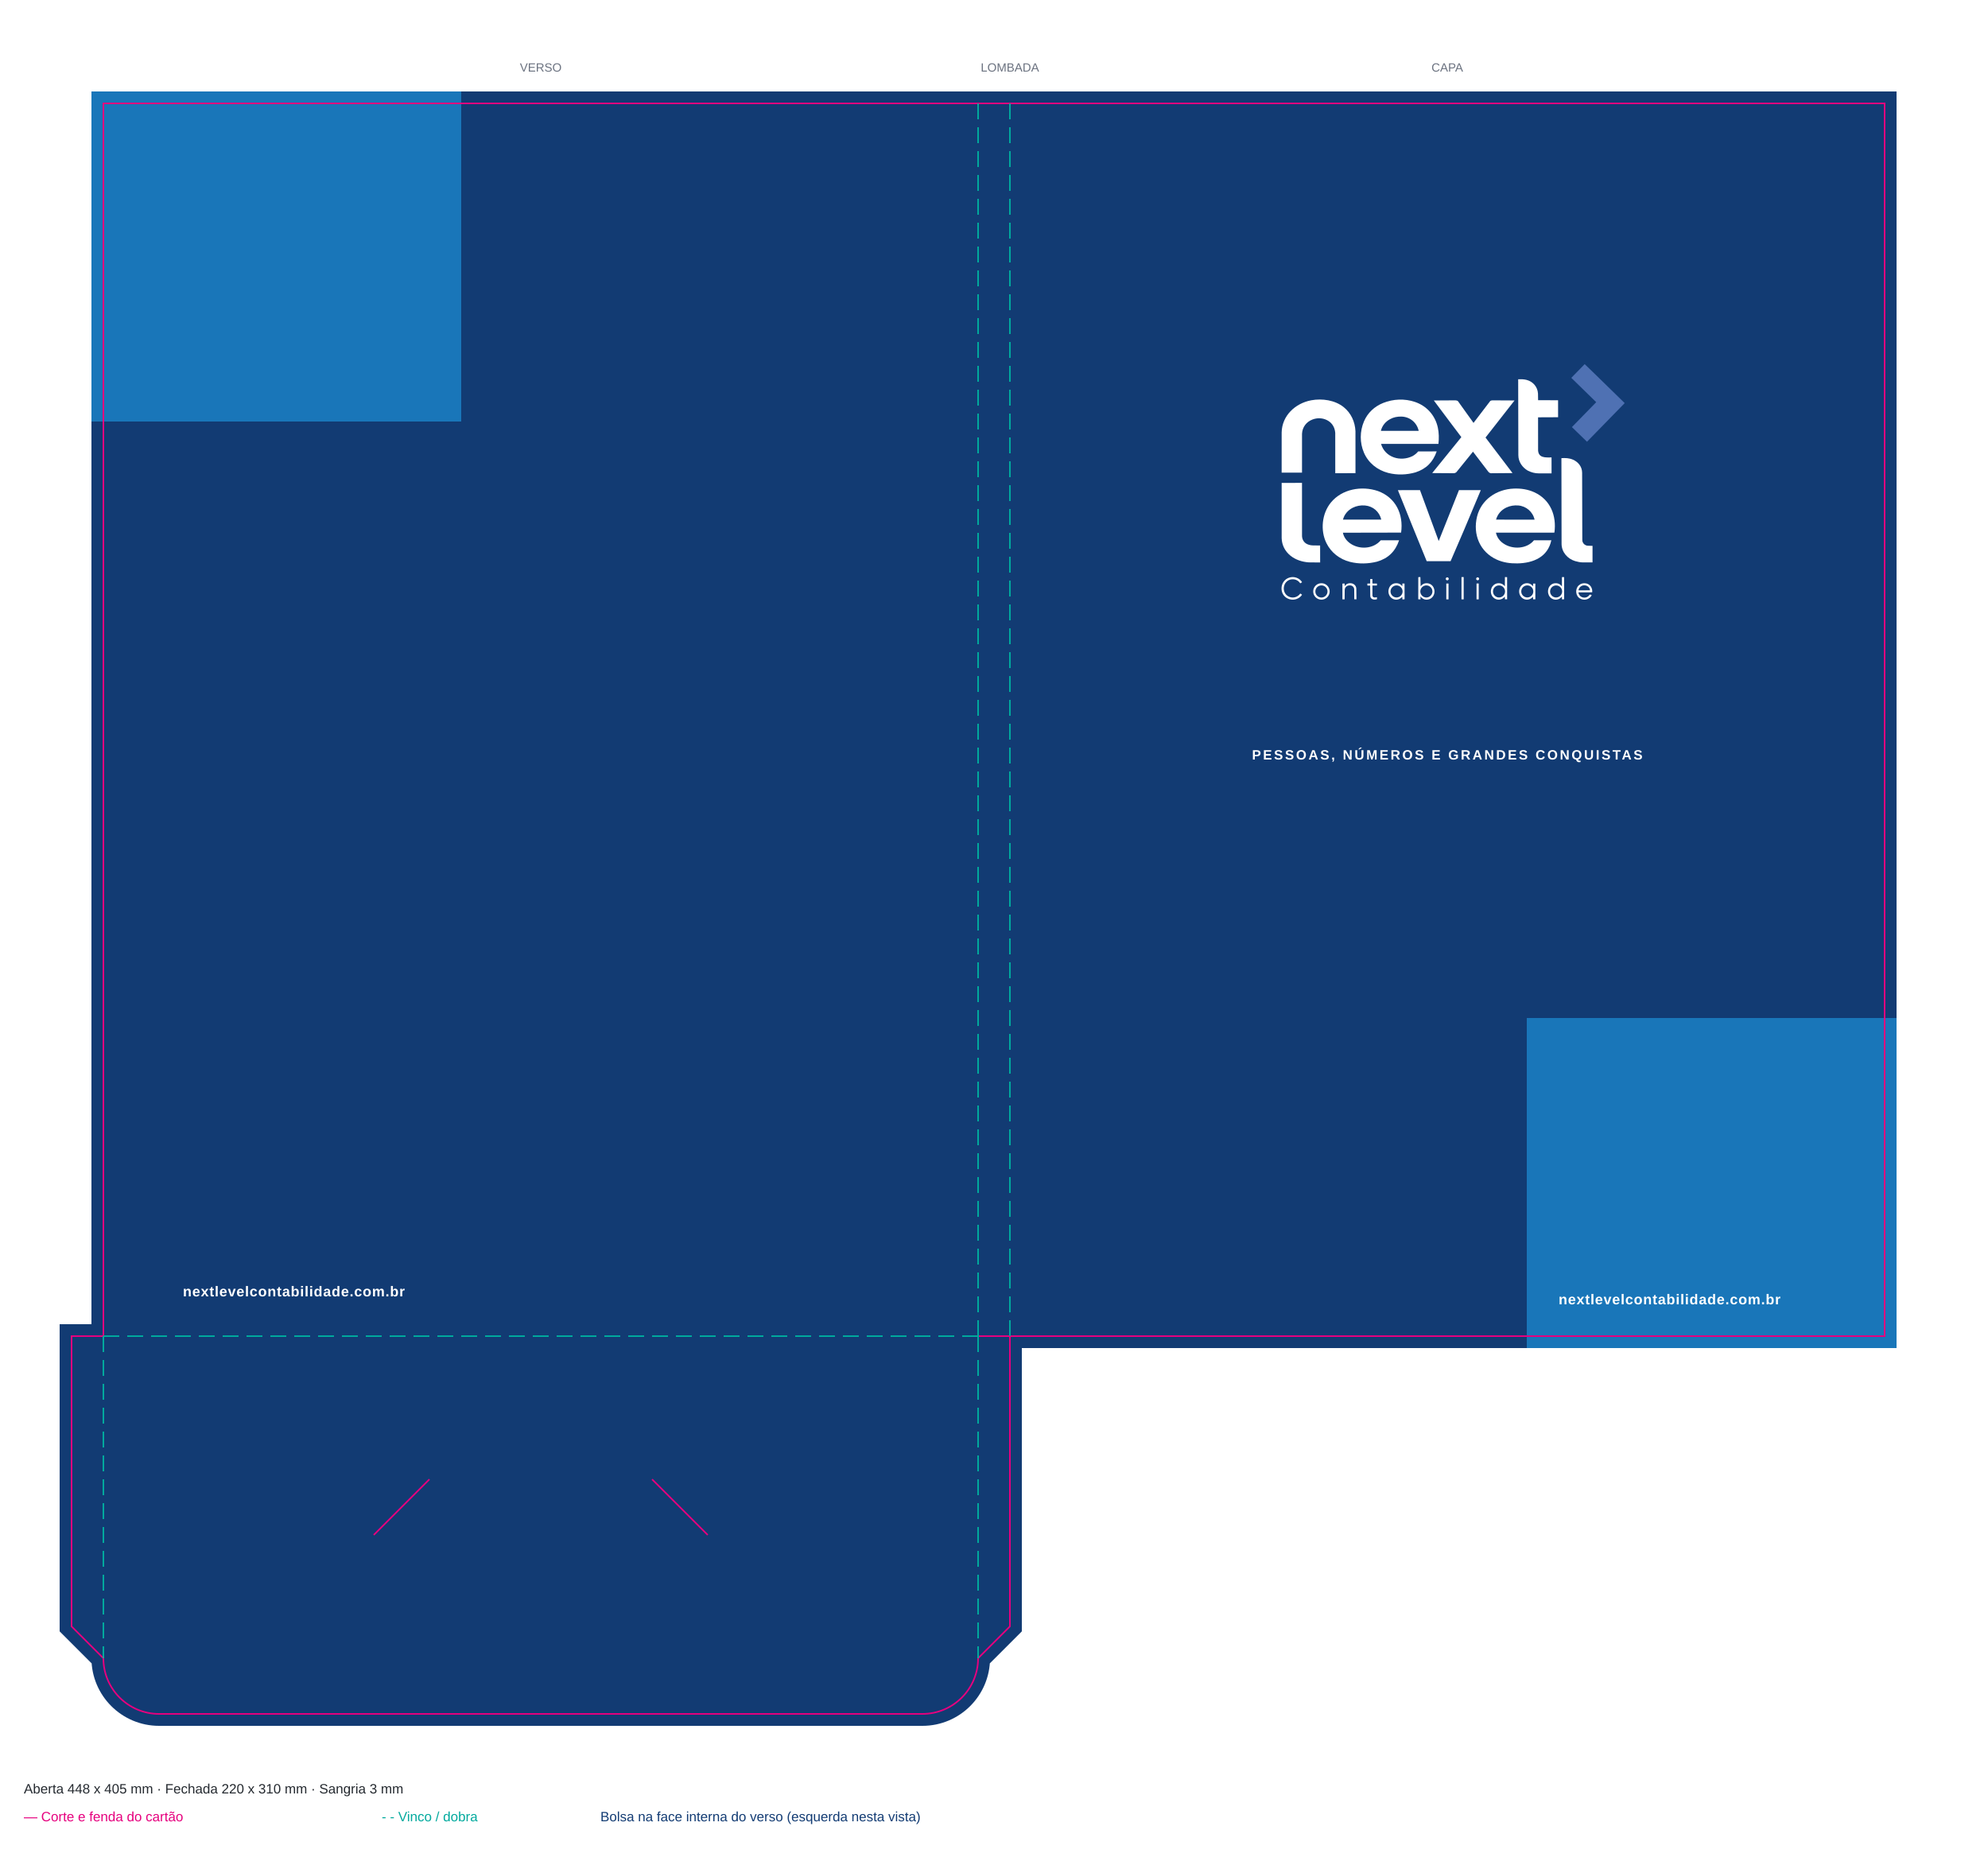
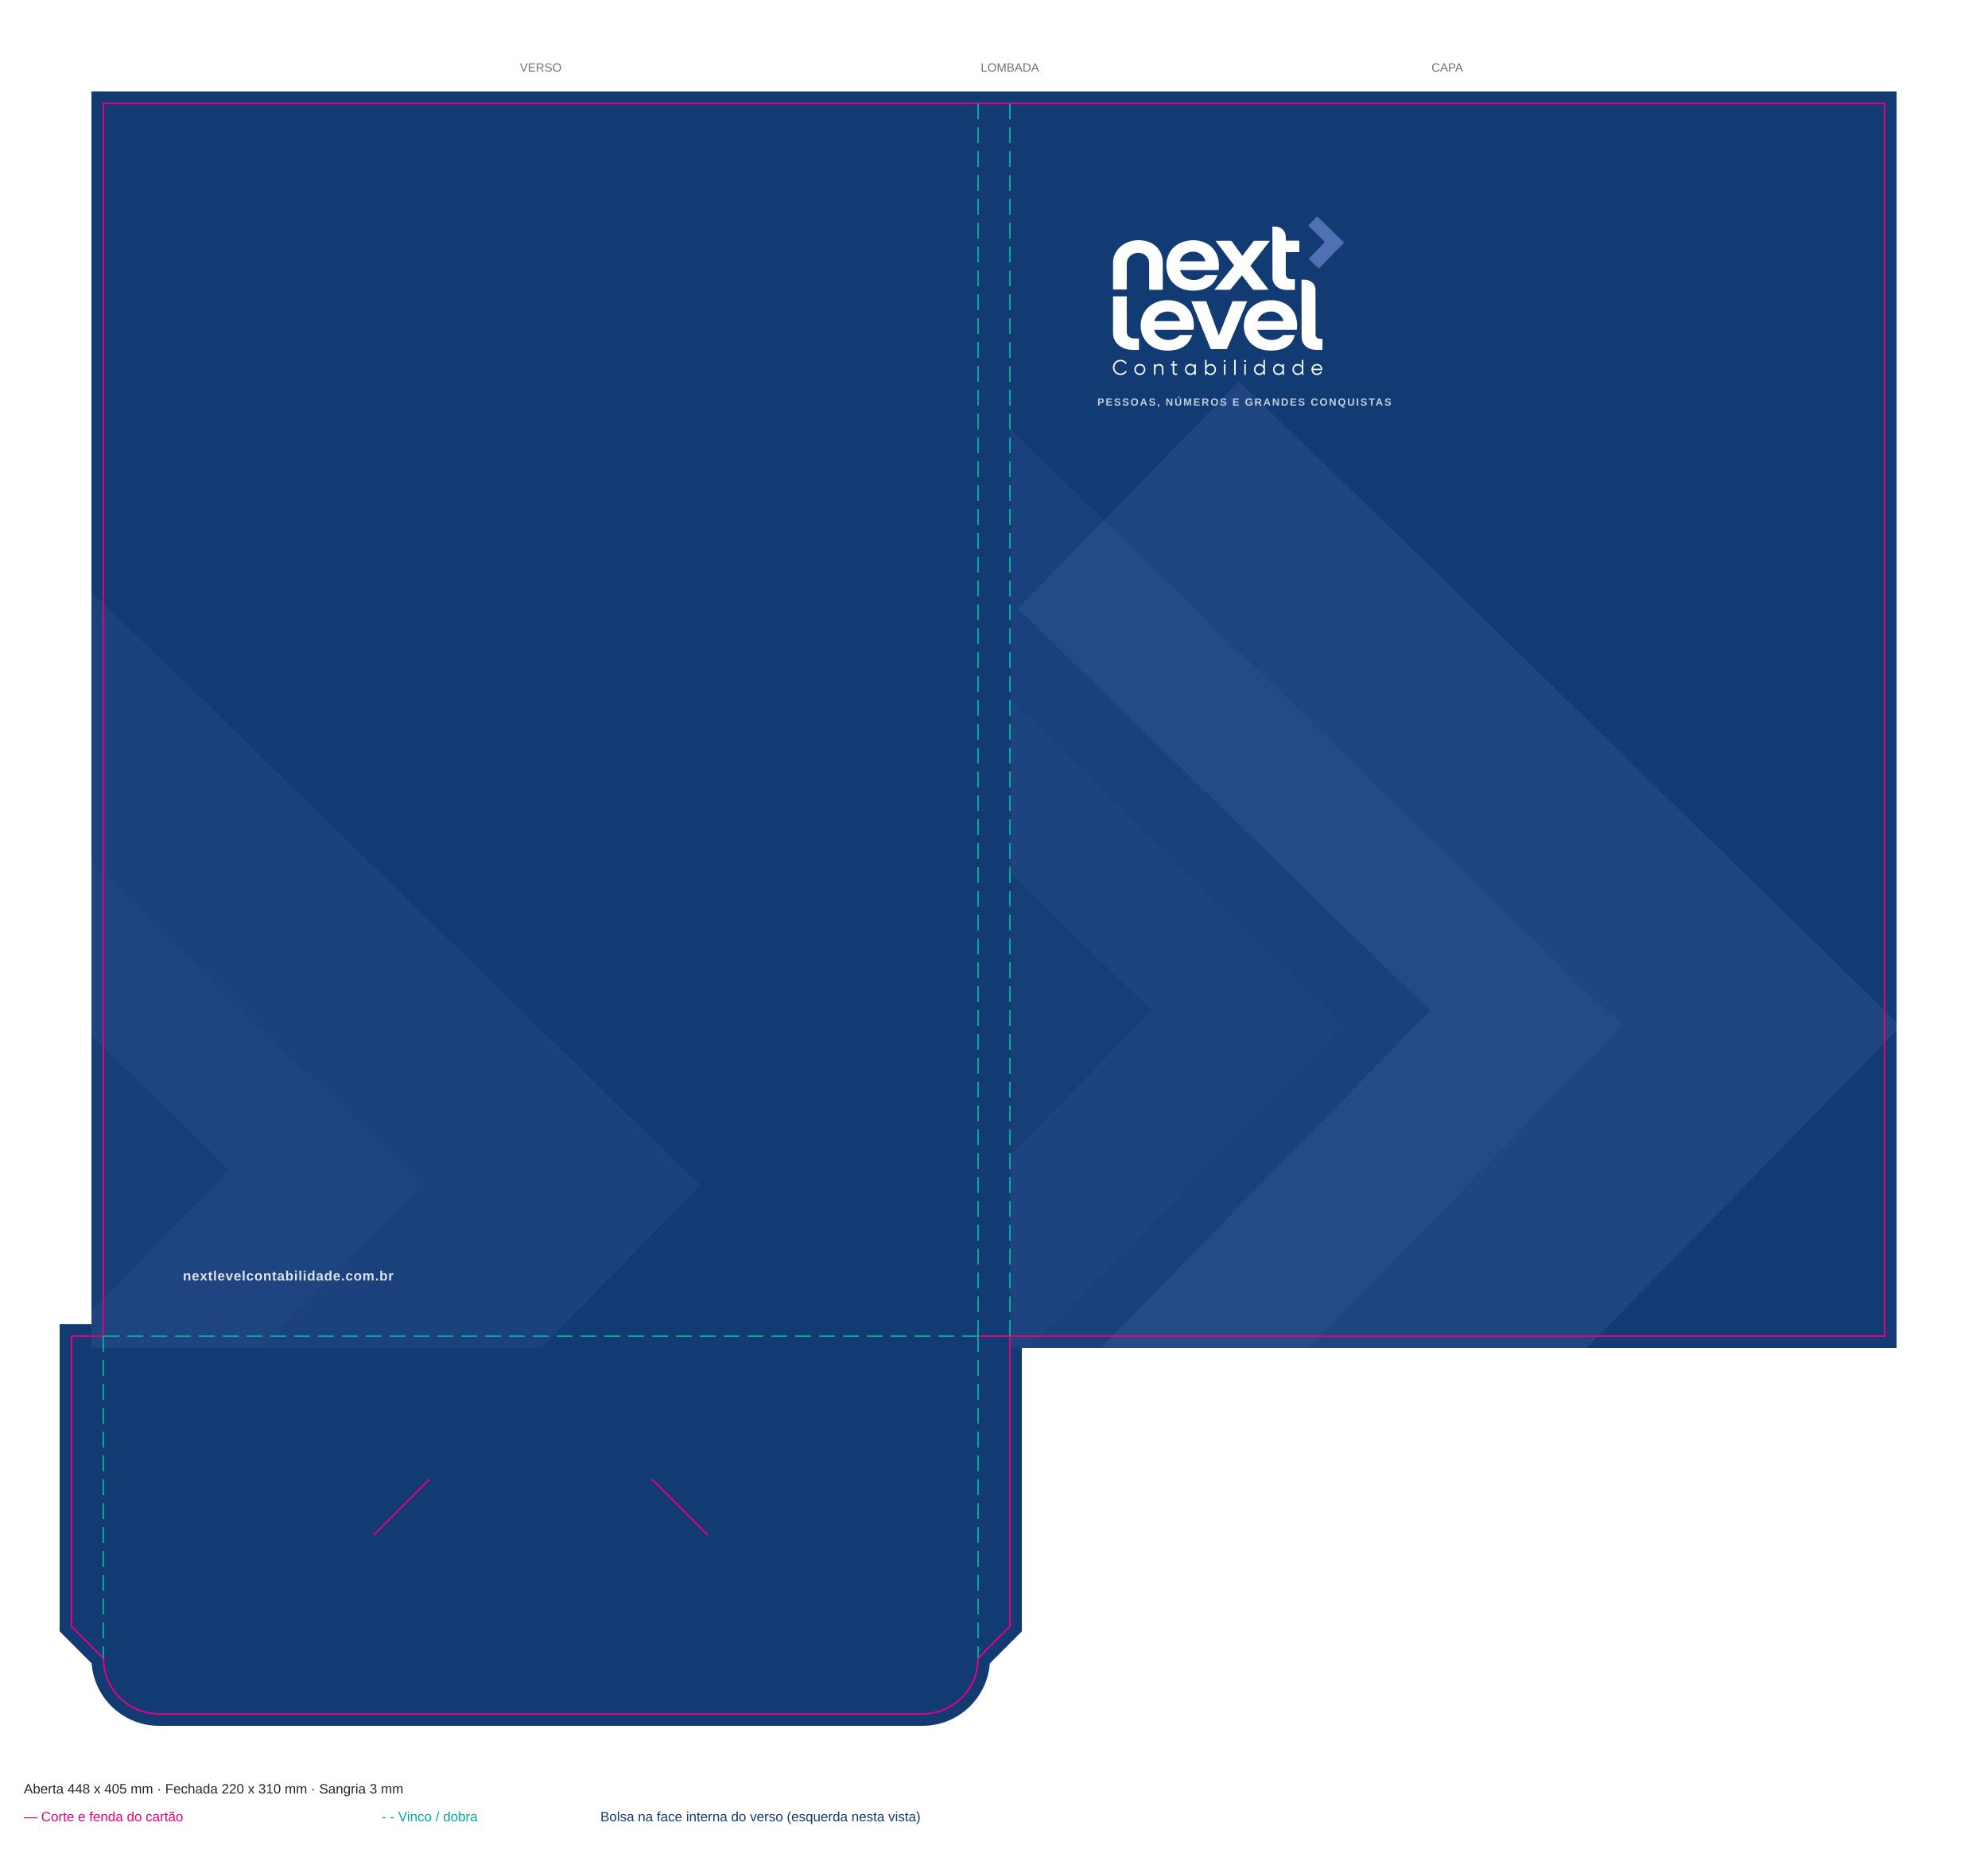
<svg xmlns="http://www.w3.org/2000/svg" width="500mm" height="470mm" viewBox="-26 -26 500 470">
  <style>text{font-family:Montserrat,'Segoe UI',Arial,sans-serif}</style>
+   <defs>
+     <clipPath id="clip-capa">
+       <rect x="228" y="-3" width="223" height="316" />
+     </clipPath>
+     <clipPath id="clip-verso">
+       <rect x="-3" y="-3" width="223" height="316" />
+     </clipPath>
+   </defs>
  <rect x="-26" y="-26" width="500" height="470" fill="#FFFFFF" />
  <g id="ARTE">
    <path d="M0 0 H448 V310 H228 V383 L220 391 A14 14 0 0 1 206 405 H14 A14 14 0 0 1 0 391 L-8 383 V310 H0 Z" fill="#123B73" stroke="#123B73" stroke-width="6" stroke-linejoin="miter" />
-     <rect x="-3" y="-3" width="93" height="83" fill="#1976B9" />
-     <rect x="358" y="230" width="93" height="83" fill="#1976B9" />
-     <g transform="translate(290.5 62) scale(0.10282)">
+     <g id="grafismo-capa" clip-path="url(#clip-capa)">
+       <polygon transform="translate(90 70) scale(1.7) translate(-765.38 -34.71)" points="803.78 224.51 766.87 188.68 826.34 127.76 765.38 68.26 798.09 34.71 823.43 59.16 895.99 130.02 803.78 224.51" fill="#4f71b3" fill-opacity="0.07" />
+       <polygon transform="translate(160 70) scale(1.7) translate(-765.38 -34.71)" points="803.78 224.51 766.87 188.68 826.34 127.76 765.38 68.26 798.09 34.71 823.43 59.16 895.99 130.02 803.78 224.51" fill="#4f71b3" fill-opacity="0.13" />
+       <polygon transform="translate(230 70) scale(1.7) translate(-765.38 -34.71)" points="803.78 224.51 766.87 188.68 826.34 127.76 765.38 68.26 798.09 34.71 823.43 59.16 895.99 130.02 803.78 224.51" fill="#4f71b3" fill-opacity="0.22" />
+     </g>
+     <g id="grafismo-verso" clip-path="url(#clip-verso)">
+       <polygon transform="translate(-72 110) scale(1.7) translate(-765.38 -34.71)" points="803.78 224.51 766.87 188.68 826.34 127.76 765.38 68.26 798.09 34.71 823.43 59.16 895.99 130.02 803.78 224.51" fill="#4f71b3" fill-opacity="0.14" />
+       <polygon transform="translate(-142 110) scale(1.7) translate(-765.38 -34.71)" points="803.78 224.51 766.87 188.68 826.34 127.76 765.38 68.26 798.09 34.71 823.43 59.16 895.99 130.02 803.78 224.51" fill="#4f71b3" fill-opacity="0.07" />
+     </g>
+     <g transform="translate(250 26) scale(0.06927)">
      <polygon fill="#4f71b3" points="803.78 224.51 766.87 188.68 826.34 127.76 765.38 68.26 798.09 34.71 823.43 59.16 895.99 130.02 803.78 224.51" />
      <path fill="#FFFFFF" d="M390.86,248.19l45.27-.07c-9.33,26.44-25.3,42.53-51.86,51.33-21.87,6.16-44.62,7-66.76,1.33-26.45-6.78-48.52-24.34-59.36-49.53-10.48-24.35-10.25-52.11.05-76.4,8.96-21.12,25.65-36.63,46.88-45.15,24.79-9.96,52.56-11.08,77.81-2.56,29.03,9.8,49.69,33.14,56.06,62.99,2.78,13.03,2.89,26.08,1.46,39.68l-140.4.02c9.7,33.27,47.76,44.52,77.47,29.58,5.1-3.06,9.35-6.3,13.39-11.23ZM392.07,197.83c-4.59-20.93-22.33-34.6-42.78-34.86-9.69-.12-18.79,1.59-27.16,6.29-11.32,6.02-19.53,16.1-22.56,28.65l92.5-.08Z" />
      <path fill="#FFFFFF" d="M568.95,301.56c-3.85-.46-5.53-2.34-7.46-4.85l-36.6-47.9-39.22,48.42c-1.78,2.71-4.28,3.9-7.57,4.29l-52.97-.38,71.28-87.94-28.34-37.56-38.95-52.03,52.79-.32c2.23.35,4.18.45,6,1.72l38.28,53.41,40.9-53.52c1.62-1.21,3.34-1.39,5.36-1.63l54.09.31-70.97,90.68,66.04,86.89-52.67.42Z" />
      <path fill="#FFFFFF" d="M674.04,465.58l42.46-.11c-8.43,40.59-43.6,55.95-83.21,56.6-17.43.28-34.27-2.09-50.11-9.22-41.6-18.74-59.08-61.99-48.33-105.38,10.3-41.59,47.84-66.71,89.94-68.4,17.66-.71,34.47,1.93,50.4,9.16,39.02,18.03,54.62,57.1,48.87,98.57l-143,.09c2.23,11.07,8.98,20.3,18.38,26.54,21.82,15.04,56.89,13.76,74.6-7.85ZM675.55,415.05c-4.24-19.13-20.38-33.14-40.09-34.68-10.01-.79-19.51.79-28.62,4.91-12.44,5.8-21.81,16.13-25.53,29.74l94.23.03Z" />
      <path fill="#FFFFFF" d="M224.14,472.87c22.33,15.99,56.69,14.35,75.2-7.35h44.81c-9.22,27.45-26.68,44.29-54.08,52.3-21.72,5.37-44.1,6.03-65.93.54-25.29-6.36-46.48-22.87-57.88-46.18-15.09-30.84-11.05-71.99,11.01-98.92,27.19-33.19,75.31-41.69,115.05-28.2,43.32,15.83,63.06,56.35,56.75,101.66l-85.2.2h-8.85s-48.33.1-48.33.1c2.16,10.57,8.51,19.44,17.45,25.84ZM300.55,414.95c-4.58-19.64-20.32-32.77-39.6-34.52-10.68-.97-21.05.89-30.64,5.73-11.42,5.99-20.19,15.95-23.42,28.87l93.65-.07Z" />
      <polygon fill="#FFFFFF" points="543.97 342.93 502.52 441.49 470.12 516.59 411.64 516.58 376.64 430.72 341.21 342.95 395.23 342.81 441.04 467.33 467.48 401.07 490.57 342.88 543.97 342.93" />
      <path fill="#FFFFFF" d="M684.16,246.13c1.47,17.5,16.37,17.21,32.88,16.71l.04,39.01-31.23.03c-9.54,0-17.97-2.34-26.57-6.52-13.55-7.77-23.4-21.56-23.44-38.18l-.39-185.46c7.39-.17,13.93-.19,20.63,1.57,15.71,4.12,26.75,16.97,27.82,33.15l.27,16.51,48.86.08.04,41.54-48.98.22.07,81.35Z" />
      <path fill="#FFFFFF" d="M817.31,479.14l-.03,40.44-24.2.03c-6.48,0-11.99-1.53-18.37-3.19-18.52-5.57-33.1-21.82-33.14-42.32l-.37-209.44c9.55-.66,18.88-.26,27.96,3.57,13.05,5.51,22.64,17.31,22.68,32.08l.45,164.53c.02,8.07,6.8,13.86,13.86,14.04l11.17.27Z" />
      <path fill="#FFFFFF" d="M168.64,172.13c-11.52-6.1-24.47-6.47-36.24-2.04-14.96,5.62-24.94,18.69-25.71,34.88l-.03,95.11-49.8-.06.02-98.18c.77-41.18,33.35-71.43,72.38-78.71,26.66-4.98,58.29-.34,79.58,16.93,17.87,14.49,27.48,35.62,28.57,58.74l.06,102.6-49.45.08-.07-98.74c-1.11-13.21-7.42-24.3-19.32-30.6Z" />
      <path fill="#FFFFFF" d="M150.96,478.26l.06,41.56-28.47-.29c-16.1-1.32-31.31-6.2-43.87-16.13-13.41-10.8-21.26-25.67-21.79-43.09v-135.12s49.74-.04,49.74-.04l.06,130.5c.56,8.75,5.03,15.72,12.7,19.32,5.04,2.28,10.45,3.26,16.07,3.16l15.49.13Z" />
      <path fill="#FFFFFF" d="M102.4,595.76c1.75.71,2.71,1.75,4.39,3.04-6.71,9.79-18.65,14.14-30.28,10.97-11.76-3.2-19.52-13.1-19.97-25.28-.46-12.67,7.15-23.85,18.76-27.6,11.92-3.85,25.04.59,31.58,11.18l-4.53,2.81c-4.79-7.5-13.07-10.95-21.9-9.72-7.89,1.1-14.87,6.95-17.35,15.18-3.24,10.72,1.09,21.86,10.8,26.77,9.76,4.93,21.88,2.23,28.51-7.35Z" />
      <path fill="#FFFFFF" d="M211.11,587.39l-.23,22.55h-5.36s-.02-38.49-.02-38.49l5.45-.1.21,6.45c2.77-4.83,7.3-7.16,12.87-7.32,8.19-.23,15.39,5.25,15.5,13.73l.31,25.71h-5.29s-.18-23.85-.18-23.85c-.04-5.73-4.16-9.79-9.55-10.21-7.28-.57-13.64,3.74-13.72,11.53Z" />
      <path fill="#FFFFFF" d="M289.94,604.72l.06,4.97c-3.05.91-6.39,1.22-9.63.38-3.97-1.03-6.73-4.23-6.77-8.44l-.21-25.39-6.63.07c-.38-1.53-.33-3.09-.17-4.96l6.83-.08.03-10.97h5.32s.15,10.97.15,10.97l10.97.09c.25,1.65.27,3.06.02,4.85l-11.02-.05.04,24.22c0,2.82,2.04,4.88,4.79,4.99,2.07.08,3.56-.05,6.21-.66Z" />
      <rect fill="#FFFFFF" x="472.26" y="580.09" width="54.45" height="5.37" transform="translate(-83.4319 1082.096) rotate(-89.9839)" />
      <rect fill="#FFFFFF" x="459.64" y="571.35" width="5.41" height="38.69" />
      <rect fill="#FFFFFF" x="516.91" y="587.99" width="38.71" height="5.32" transform="translate(-54.6185 1126.656) rotate(-89.9756)" />
      <circle fill="#FFFFFF" cx="461.95" cy="559.78" r="3.65" />
      <circle fill="#FFFFFF" cx="536.3" cy="559.74" r="3.63" />
      <path fill="#FFFFFF" d="M677.42,609.8l-5.47.12-.35-6.3c-4.07,4.82-9.37,7.35-15.4,7.17-5.83-.18-11.34-3.09-14.87-8.4-5.27-7.92-4.7-18.57,1.75-25.76,7.82-8.7,21.88-8.14,28.44,1.26.83-2.49.3-4.31.38-6.44h5.49s.03,38.35.03,38.35ZM672.45,590.6c0-8.14-6.6-14.74-14.74-14.74s-14.74,6.6-14.74,14.74,6.6,14.74,14.74,14.74,14.74-6.6,14.74-14.74Z" />
      <path fill="#FFFFFF" d="M357.55,609.46c-1.59,1.06-3.65.56-5.48.43-.02-2.05.34-3.89-.52-6.11-7.19,9.2-20.97,9.43-28.57.45-4.97-5.88-6.09-13.79-3.69-20.98,2.23-6.67,7.91-11.2,13.83-12.34,7.46-1.44,14.27,1.01,18.45,6.74.84-2.2.56-3.99.46-6.24h5.4s.13,38.06.13,38.06ZM352.69,590.65c0-8.15-6.61-14.76-14.76-14.76s-14.76,6.61-14.76,14.76,6.61,14.76,14.76,14.76,14.76-6.61,14.76-14.76Z" />
      <path fill="#FFFFFF" d="M425.67,604.46c-4.12,4.71-9.53,6.48-15.17,6.34-5.49-.13-10.34-3.09-14.11-7.87l.16,6.83c-1.95.43-3.64.41-5.52,0l.07-53.95c1.61-.45,3.19-.34,5.18-.19l.56,22.41c4.04-5.29,9.07-7.66,14.97-7.53,5.7.13,10.93,2.47,14.75,7.34,5.66,7.83,5.75,19.04-.88,26.61ZM425.64,590.67c0-8.17-6.62-14.79-14.79-14.79s-14.79,6.62-14.79,14.79,6.62,14.79,14.79,14.79,14.79-6.62,14.79-14.79Z" />
      <path fill="#FFFFFF" d="M174.29,590.64c0,11.11-9.01,20.12-20.12,20.12s-20.12-9.01-20.12-20.12,9.01-20.12,20.12-20.12,20.12,9.01,20.12,20.12ZM169.03,590.7c0-8.21-6.65-14.86-14.86-14.86s-14.86,6.65-14.86,14.86,6.65,14.86,14.86,14.86,14.86-6.65,14.86-14.86Z" />
      <path fill="#FFFFFF" d="M602.72,603.25c-7.13,9.34-20.66,10.3-28.88,1.32-6.62-7.23-6.9-18.3-1.33-26.28,3.77-5.05,9.12-7.72,14.94-7.81,6.1-.1,11.21,2.41,15.42,7.51l.17-22.44,5.32.09.06,54.26-5.33.02-.37-6.69ZM603.33,590.64c0-8.15-6.61-14.76-14.76-14.76s-14.76,6.61-14.76,14.76,6.61,14.76,14.76,14.76,14.76-6.61,14.76-14.76Z" />
      <path fill="#FFFFFF" d="M742.38,603.06c-4,5.44-9.95,8.19-16.66,7.65-6.16-.5-12-4.21-15.06-10.29-2.68-5.33-2.95-11.36-1.13-17.05,2.19-6.84,8.07-11.52,14.27-12.55,7.63-1.27,14.28,1.42,18.59,7.6l.06-22.68c1.67-.39,3.45-.34,5.36,0v54.15s-5.24.11-5.24.11l-.19-6.94ZM742.96,590.68c0-8.14-6.6-14.74-14.74-14.74s-14.74,6.6-14.74,14.74,6.6,14.74,14.74,14.74,14.74-6.6,14.74-14.74Z" />
      <path fill="#FFFFFF" d="M810.2,598.67c1.19-.87,3.98.42,5.16,1.19-5.48,10.65-18.48,14.07-28.82,7.98-11.24-6.62-12.14-23.66-2.89-32.06,4.83-4.39,11.22-6.14,17.83-4.83,10.08,2,16.19,11.47,15.05,21.86l-33.71.05c.59,6.39,5.22,11.21,10.91,12.47,6.37,1.42,12.55-.74,16.48-6.66ZM811.22,587.87c-.95-8.11-7.6-12.44-14.68-12.23-6.71.2-12.51,5.13-13.62,12.29l28.31-.06Z" />
    </g>
-     <text x="338" y="165" text-anchor="middle" font-size="3.4" font-weight="600" fill="#FFFFFF" letter-spacing="0.5">PESSOAS, NÚMEROS E GRANDES CONQUISTAS</text>
-     <text x="366" y="302" font-size="3.6" font-weight="600" fill="#FFFFFF" letter-spacing="0.15">nextlevelcontabilidade.com.br</text>
-     <text x="20" y="300" font-size="3.6" font-weight="600" fill="#FFFFFF" letter-spacing="0.15">nextlevelcontabilidade.com.br</text>
+     <text x="250" y="76" font-size="2.6" font-weight="600" fill="#FFFFFF" fill-opacity="0.75" letter-spacing="0.35">PESSOAS, NÚMEROS E GRANDES CONQUISTAS</text>
+     <text x="20" y="296" font-size="3.4" font-weight="600" fill="#FFFFFF" fill-opacity="0.85" letter-spacing="0.15">nextlevelcontabilidade.com.br</text>
  </g>
  <g id="FACA" fill="none">
    <path d="M0 0 H448 V310 H228 V383 L220 391 A14 14 0 0 1 206 405 H14 A14 14 0 0 1 0 391 L-8 383 V310 H0 Z" stroke="#E6007E" stroke-width="0.4" />
    <path d="M220 310 H228" stroke="#E6007E" stroke-width="0.4" />
    <g stroke="#00A99D" stroke-width="0.4" stroke-dasharray="4 2">
      <path d="M220 0 V310" />
      <path d="M228 0 V310" />
      <path d="M0 310 H220" />
      <path d="M0 310 V391" />
      <path d="M220 310 V391" />
    </g>
    <g stroke="#E6007E" stroke-width="0.4">
      <path d="M68 360 L82 346" />
      <path d="M152 360 L138 346" />
    </g>
  </g>
  <g id="LEGENDA" font-size="3.4" fill="#252A30">
    <text x="-20" y="425">Aberta 448 x 405 mm · Fechada 220 x 310 mm · Sangria 3 mm</text>
    <text x="-20" y="432" fill="#E6007E">— Corte e fenda do cartão</text>
    <text x="70" y="432" fill="#00A99D">- - Vinco / dobra</text>
    <text x="125" y="432" fill="#123B73">Bolsa na face interna do verso (esquerda nesta vista)</text>
    <text x="228" y="-8" text-anchor="middle" fill="#6b7280" font-size="3">LOMBADA</text>
    <text x="338" y="-8" text-anchor="middle" fill="#6b7280" font-size="3">CAPA</text>
    <text x="110" y="-8" text-anchor="middle" fill="#6b7280" font-size="3">VERSO</text>
  </g>
</svg>
